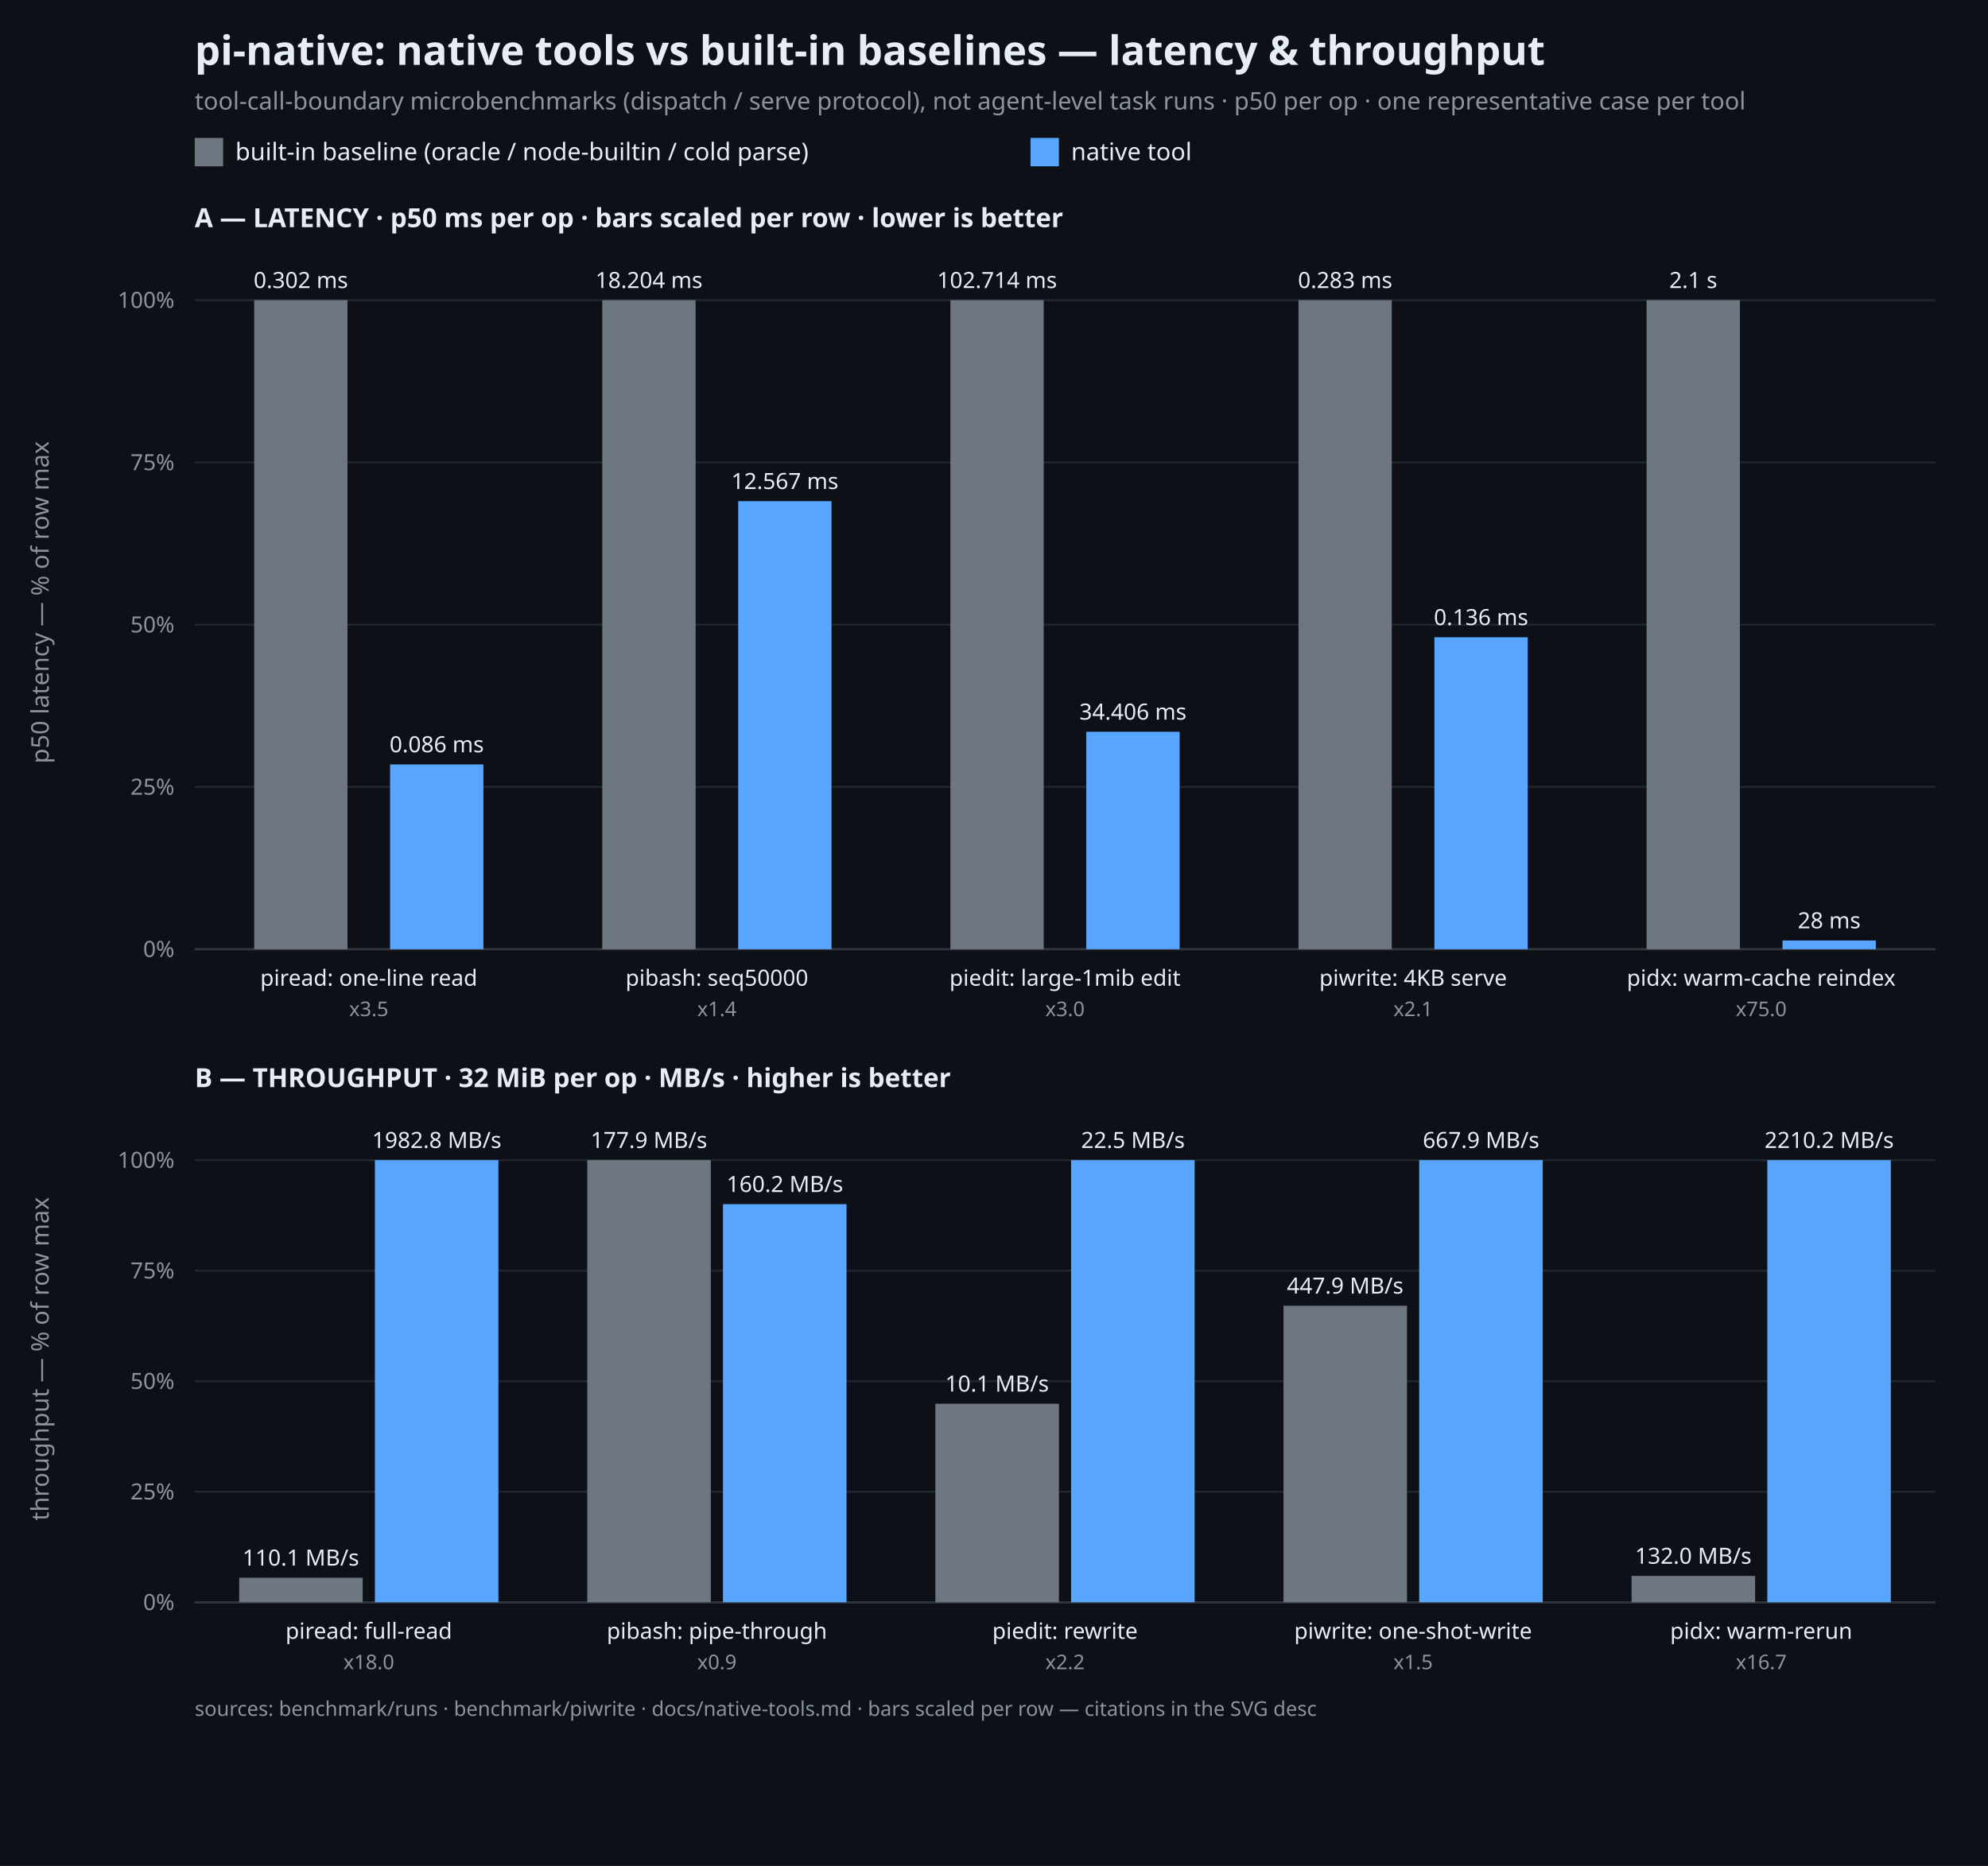
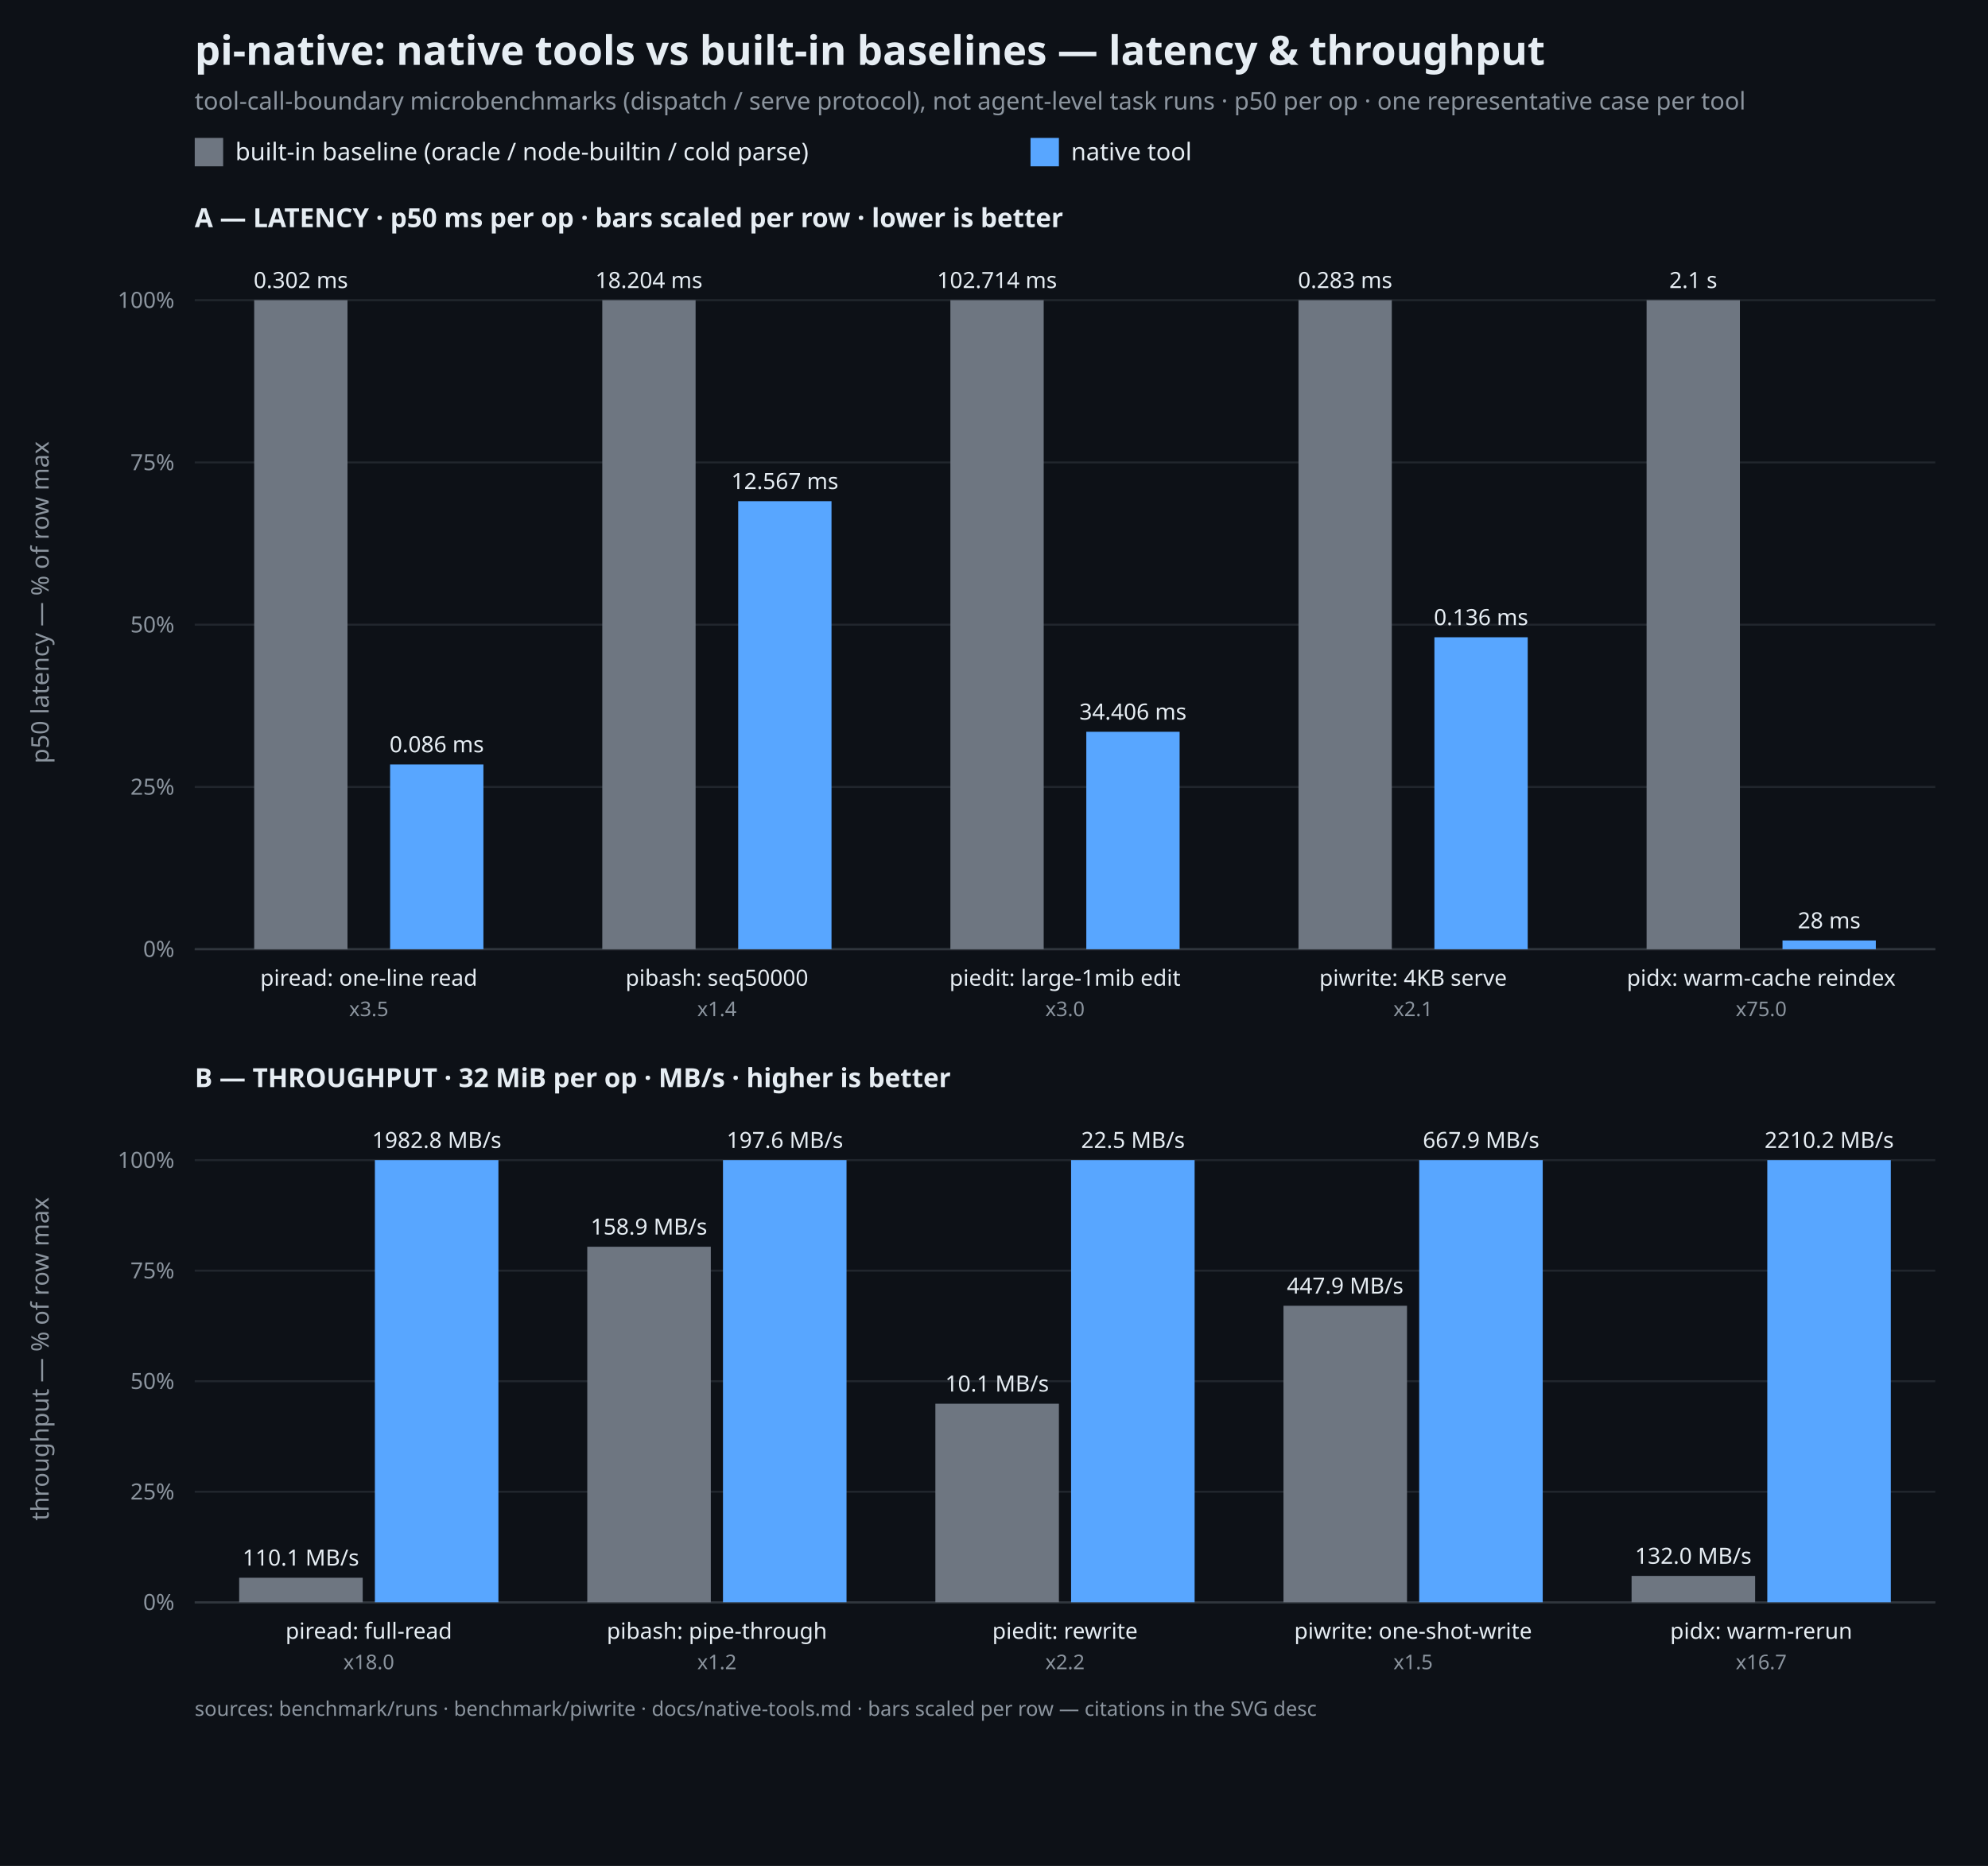
<svg xmlns="http://www.w3.org/2000/svg" viewBox="0 0 980 920" width="980" height="920" role="img" aria-labelledby="chart-title chart-desc">
  <rect x="0" y="0" width="980" height="920" fill="#0d1117" />
  <g font-family="sans-serif">
    <text x="96" y="32" font-size="20" font-weight="700" fill="#e6edf3">pi-native: native tools vs built-in baselines — latency &amp; throughput</text>
    <text x="96" y="54" font-size="12" fill="#8b949e">tool-call-boundary microbenchmarks (dispatch / serve protocol), not agent-level task runs · p50 per op · one representative case per tool</text>
    <rect x="96.0" y="68" width="14" height="14" fill="#6e7681" />
    <text x="116.0" y="79" font-size="12" fill="#e6edf3">built-in baseline (oracle / node-builtin / cold parse)</text>
    <rect x="508.0" y="68" width="14" height="14" fill="#58a6ff" />
    <text x="528.0" y="79" font-size="12" fill="#e6edf3">native tool</text>
    <text x="96" y="112" font-size="13" font-weight="700" fill="#e6edf3">A — LATENCY · p50 ms per op · bars scaled per row · lower is better</text>
    <line x1="96" y1="468.0" x2="954" y2="468.0" stroke="#30363d" stroke-width="1" />
    <text x="86" y="468.0" font-size="11" fill="#8b949e" text-anchor="end" dominant-baseline="middle">0%</text>
    <line x1="96" y1="388.0" x2="954" y2="388.0" stroke="#21262d" stroke-width="1" />
    <text x="86" y="388.0" font-size="11" fill="#8b949e" text-anchor="end" dominant-baseline="middle">25%</text>
    <line x1="96" y1="308.0" x2="954" y2="308.0" stroke="#21262d" stroke-width="1" />
    <text x="86" y="308.0" font-size="11" fill="#8b949e" text-anchor="end" dominant-baseline="middle">50%</text>
    <line x1="96" y1="228.0" x2="954" y2="228.0" stroke="#21262d" stroke-width="1" />
    <text x="86" y="228.0" font-size="11" fill="#8b949e" text-anchor="end" dominant-baseline="middle">75%</text>
    <line x1="96" y1="148.0" x2="954" y2="148.0" stroke="#21262d" stroke-width="1" />
    <text x="86" y="148.0" font-size="11" fill="#8b949e" text-anchor="end" dominant-baseline="middle">100%</text>
    <line x1="96" y1="468" x2="954" y2="468" stroke="#30363d" stroke-width="1" />
    <text x="24" y="297" font-size="12" fill="#8b949e" text-anchor="middle" transform="rotate(-90 24 297)">p50 latency — % of row max</text>
    <rect x="125.3" y="148.0" width="46.0" height="320.0" fill="#6e7681" />
    <text x="148.3" y="142.0" font-size="11" fill="#e6edf3" text-anchor="middle">0.302 ms</text>
    <rect x="192.3" y="376.9" width="46.0" height="91.1" fill="#58a6ff" />
    <text x="215.3" y="370.9" font-size="11" fill="#e6edf3" text-anchor="middle">0.086 ms</text>
    <text x="181.8" y="486" font-size="11" fill="#e6edf3" text-anchor="middle">piread: one-line read</text>
    <text x="181.8" y="501" font-size="10" fill="#8b949e" text-anchor="middle">x3.5</text>
    <rect x="296.9" y="148.0" width="46.0" height="320.0" fill="#6e7681" />
    <text x="319.9" y="142.0" font-size="11" fill="#e6edf3" text-anchor="middle">18.204 ms</text>
    <rect x="363.9" y="247.1" width="46.0" height="220.9" fill="#58a6ff" />
    <text x="386.9" y="241.1" font-size="11" fill="#e6edf3" text-anchor="middle">12.567 ms</text>
    <text x="353.4" y="486" font-size="11" fill="#e6edf3" text-anchor="middle">pibash: seq50000</text>
    <text x="353.4" y="501" font-size="10" fill="#8b949e" text-anchor="middle">x1.4</text>
    <rect x="468.5" y="148.0" width="46.0" height="320.0" fill="#6e7681" />
    <text x="491.5" y="142.0" font-size="11" fill="#e6edf3" text-anchor="middle">102.714 ms</text>
    <rect x="535.5" y="360.8" width="46.0" height="107.2" fill="#58a6ff" />
    <text x="558.5" y="354.8" font-size="11" fill="#e6edf3" text-anchor="middle">34.406 ms</text>
    <text x="525.0" y="486" font-size="11" fill="#e6edf3" text-anchor="middle">piedit: large-1mib edit</text>
    <text x="525.0" y="501" font-size="10" fill="#8b949e" text-anchor="middle">x3.0</text>
    <rect x="640.1" y="148.0" width="46.0" height="320.0" fill="#6e7681" />
    <text x="663.1" y="142.0" font-size="11" fill="#e6edf3" text-anchor="middle">0.283 ms</text>
    <rect x="707.1" y="314.2" width="46.0" height="153.8" fill="#58a6ff" />
    <text x="730.1" y="308.2" font-size="11" fill="#e6edf3" text-anchor="middle">0.136 ms</text>
    <text x="696.6" y="486" font-size="11" fill="#e6edf3" text-anchor="middle">piwrite: 4KB serve</text>
    <text x="696.6" y="501" font-size="10" fill="#8b949e" text-anchor="middle">x2.1</text>
    <rect x="811.7" y="148.0" width="46.0" height="320.0" fill="#6e7681" />
    <text x="834.7" y="142.0" font-size="11" fill="#e6edf3" text-anchor="middle">2.1 s</text>
    <rect x="878.7" y="463.7" width="46.0" height="4.3" fill="#58a6ff" />
    <text x="901.7" y="457.7" font-size="11" fill="#e6edf3" text-anchor="middle">28 ms</text>
    <text x="868.2" y="486" font-size="11" fill="#e6edf3" text-anchor="middle">pidx: warm-cache reindex</text>
    <text x="868.2" y="501" font-size="10" fill="#8b949e" text-anchor="middle">x75.0</text>
    <text x="96" y="536" font-size="13" font-weight="700" fill="#e6edf3">B — THROUGHPUT · 32 MiB per op · MB/s · higher is better</text>
    <line x1="96" y1="790.0" x2="954" y2="790.0" stroke="#30363d" stroke-width="1" />
    <text x="86" y="790.0" font-size="11" fill="#8b949e" text-anchor="end" dominant-baseline="middle">0%</text>
    <line x1="96" y1="735.5" x2="954" y2="735.5" stroke="#21262d" stroke-width="1" />
    <text x="86" y="735.5" font-size="11" fill="#8b949e" text-anchor="end" dominant-baseline="middle">25%</text>
    <line x1="96" y1="681.0" x2="954" y2="681.0" stroke="#21262d" stroke-width="1" />
    <text x="86" y="681.0" font-size="11" fill="#8b949e" text-anchor="end" dominant-baseline="middle">50%</text>
    <line x1="96" y1="626.5" x2="954" y2="626.5" stroke="#21262d" stroke-width="1" />
    <text x="86" y="626.5" font-size="11" fill="#8b949e" text-anchor="end" dominant-baseline="middle">75%</text>
    <line x1="96" y1="572.0" x2="954" y2="572.0" stroke="#21262d" stroke-width="1" />
    <text x="86" y="572.0" font-size="11" fill="#8b949e" text-anchor="end" dominant-baseline="middle">100%</text>
    <line x1="96" y1="790" x2="954" y2="790" stroke="#30363d" stroke-width="1" />
    <text x="24" y="670" font-size="12" fill="#8b949e" text-anchor="middle" transform="rotate(-90 24 670)">throughput — % of row max</text>
    <rect x="117.9" y="777.9" width="60.9" height="12.1" fill="#6e7681" />
    <text x="148.3" y="771.9" font-size="11" fill="#e6edf3" text-anchor="middle">110.1 MB/s</text>
    <rect x="184.8" y="572.0" width="60.9" height="218.0" fill="#58a6ff" />
    <text x="215.3" y="566.0" font-size="11" fill="#e6edf3" text-anchor="middle">1982.8 MB/s</text>
    <text x="181.8" y="808" font-size="11" fill="#e6edf3" text-anchor="middle">piread: full-read</text>
    <text x="181.8" y="823" font-size="10" fill="#8b949e" text-anchor="middle">x18.0</text>
-     <rect x="289.5" y="572.0" width="60.9" height="218.0" fill="#6e7681" />
-     <text x="319.9" y="566.0" font-size="11" fill="#e6edf3" text-anchor="middle">177.9 MB/s</text>
-     <rect x="356.4" y="593.7" width="60.9" height="196.3" fill="#58a6ff" />
-     <text x="386.9" y="587.7" font-size="11" fill="#e6edf3" text-anchor="middle">160.2 MB/s</text>
+     <rect x="289.5" y="614.7" width="60.9" height="175.3" fill="#6e7681" />
+     <text x="319.9" y="608.7" font-size="11" fill="#e6edf3" text-anchor="middle">158.9 MB/s</text>
+     <rect x="356.4" y="572.0" width="60.9" height="218.0" fill="#58a6ff" />
+     <text x="386.9" y="566.0" font-size="11" fill="#e6edf3" text-anchor="middle">197.6 MB/s</text>
    <text x="353.4" y="808" font-size="11" fill="#e6edf3" text-anchor="middle">pibash: pipe-through</text>
-     <text x="353.4" y="823" font-size="10" fill="#8b949e" text-anchor="middle">x0.9</text>
+     <text x="353.4" y="823" font-size="10" fill="#8b949e" text-anchor="middle">x1.2</text>
    <rect x="461.1" y="692.1" width="60.9" height="97.9" fill="#6e7681" />
    <text x="491.5" y="686.1" font-size="11" fill="#e6edf3" text-anchor="middle">10.1 MB/s</text>
    <rect x="528.0" y="572.0" width="60.9" height="218.0" fill="#58a6ff" />
    <text x="558.5" y="566.0" font-size="11" fill="#e6edf3" text-anchor="middle">22.5 MB/s</text>
    <text x="525.0" y="808" font-size="11" fill="#e6edf3" text-anchor="middle">piedit: rewrite</text>
    <text x="525.0" y="823" font-size="10" fill="#8b949e" text-anchor="middle">x2.2</text>
    <rect x="632.7" y="643.8" width="60.9" height="146.2" fill="#6e7681" />
    <text x="663.1" y="637.8" font-size="11" fill="#e6edf3" text-anchor="middle">447.9 MB/s</text>
    <rect x="699.6" y="572.0" width="60.9" height="218.0" fill="#58a6ff" />
    <text x="730.1" y="566.0" font-size="11" fill="#e6edf3" text-anchor="middle">667.9 MB/s</text>
    <text x="696.6" y="808" font-size="11" fill="#e6edf3" text-anchor="middle">piwrite: one-shot-write</text>
    <text x="696.6" y="823" font-size="10" fill="#8b949e" text-anchor="middle">x1.5</text>
    <rect x="804.3" y="777.0" width="60.9" height="13.0" fill="#6e7681" />
    <text x="834.7" y="771.0" font-size="11" fill="#e6edf3" text-anchor="middle">132.0 MB/s</text>
    <rect x="871.2" y="572.0" width="60.9" height="218.0" fill="#58a6ff" />
    <text x="901.7" y="566.0" font-size="11" fill="#e6edf3" text-anchor="middle">2210.2 MB/s</text>
    <text x="868.2" y="808" font-size="11" fill="#e6edf3" text-anchor="middle">pidx: warm-rerun</text>
    <text x="868.2" y="823" font-size="10" fill="#8b949e" text-anchor="middle">x16.7</text>
    <text x="96" y="846" font-size="10" fill="#8b949e">sources: benchmark/runs · benchmark/piwrite · docs/native-tools.md · bars scaled per row — citations in the SVG desc</text>
  </g>
</svg>
